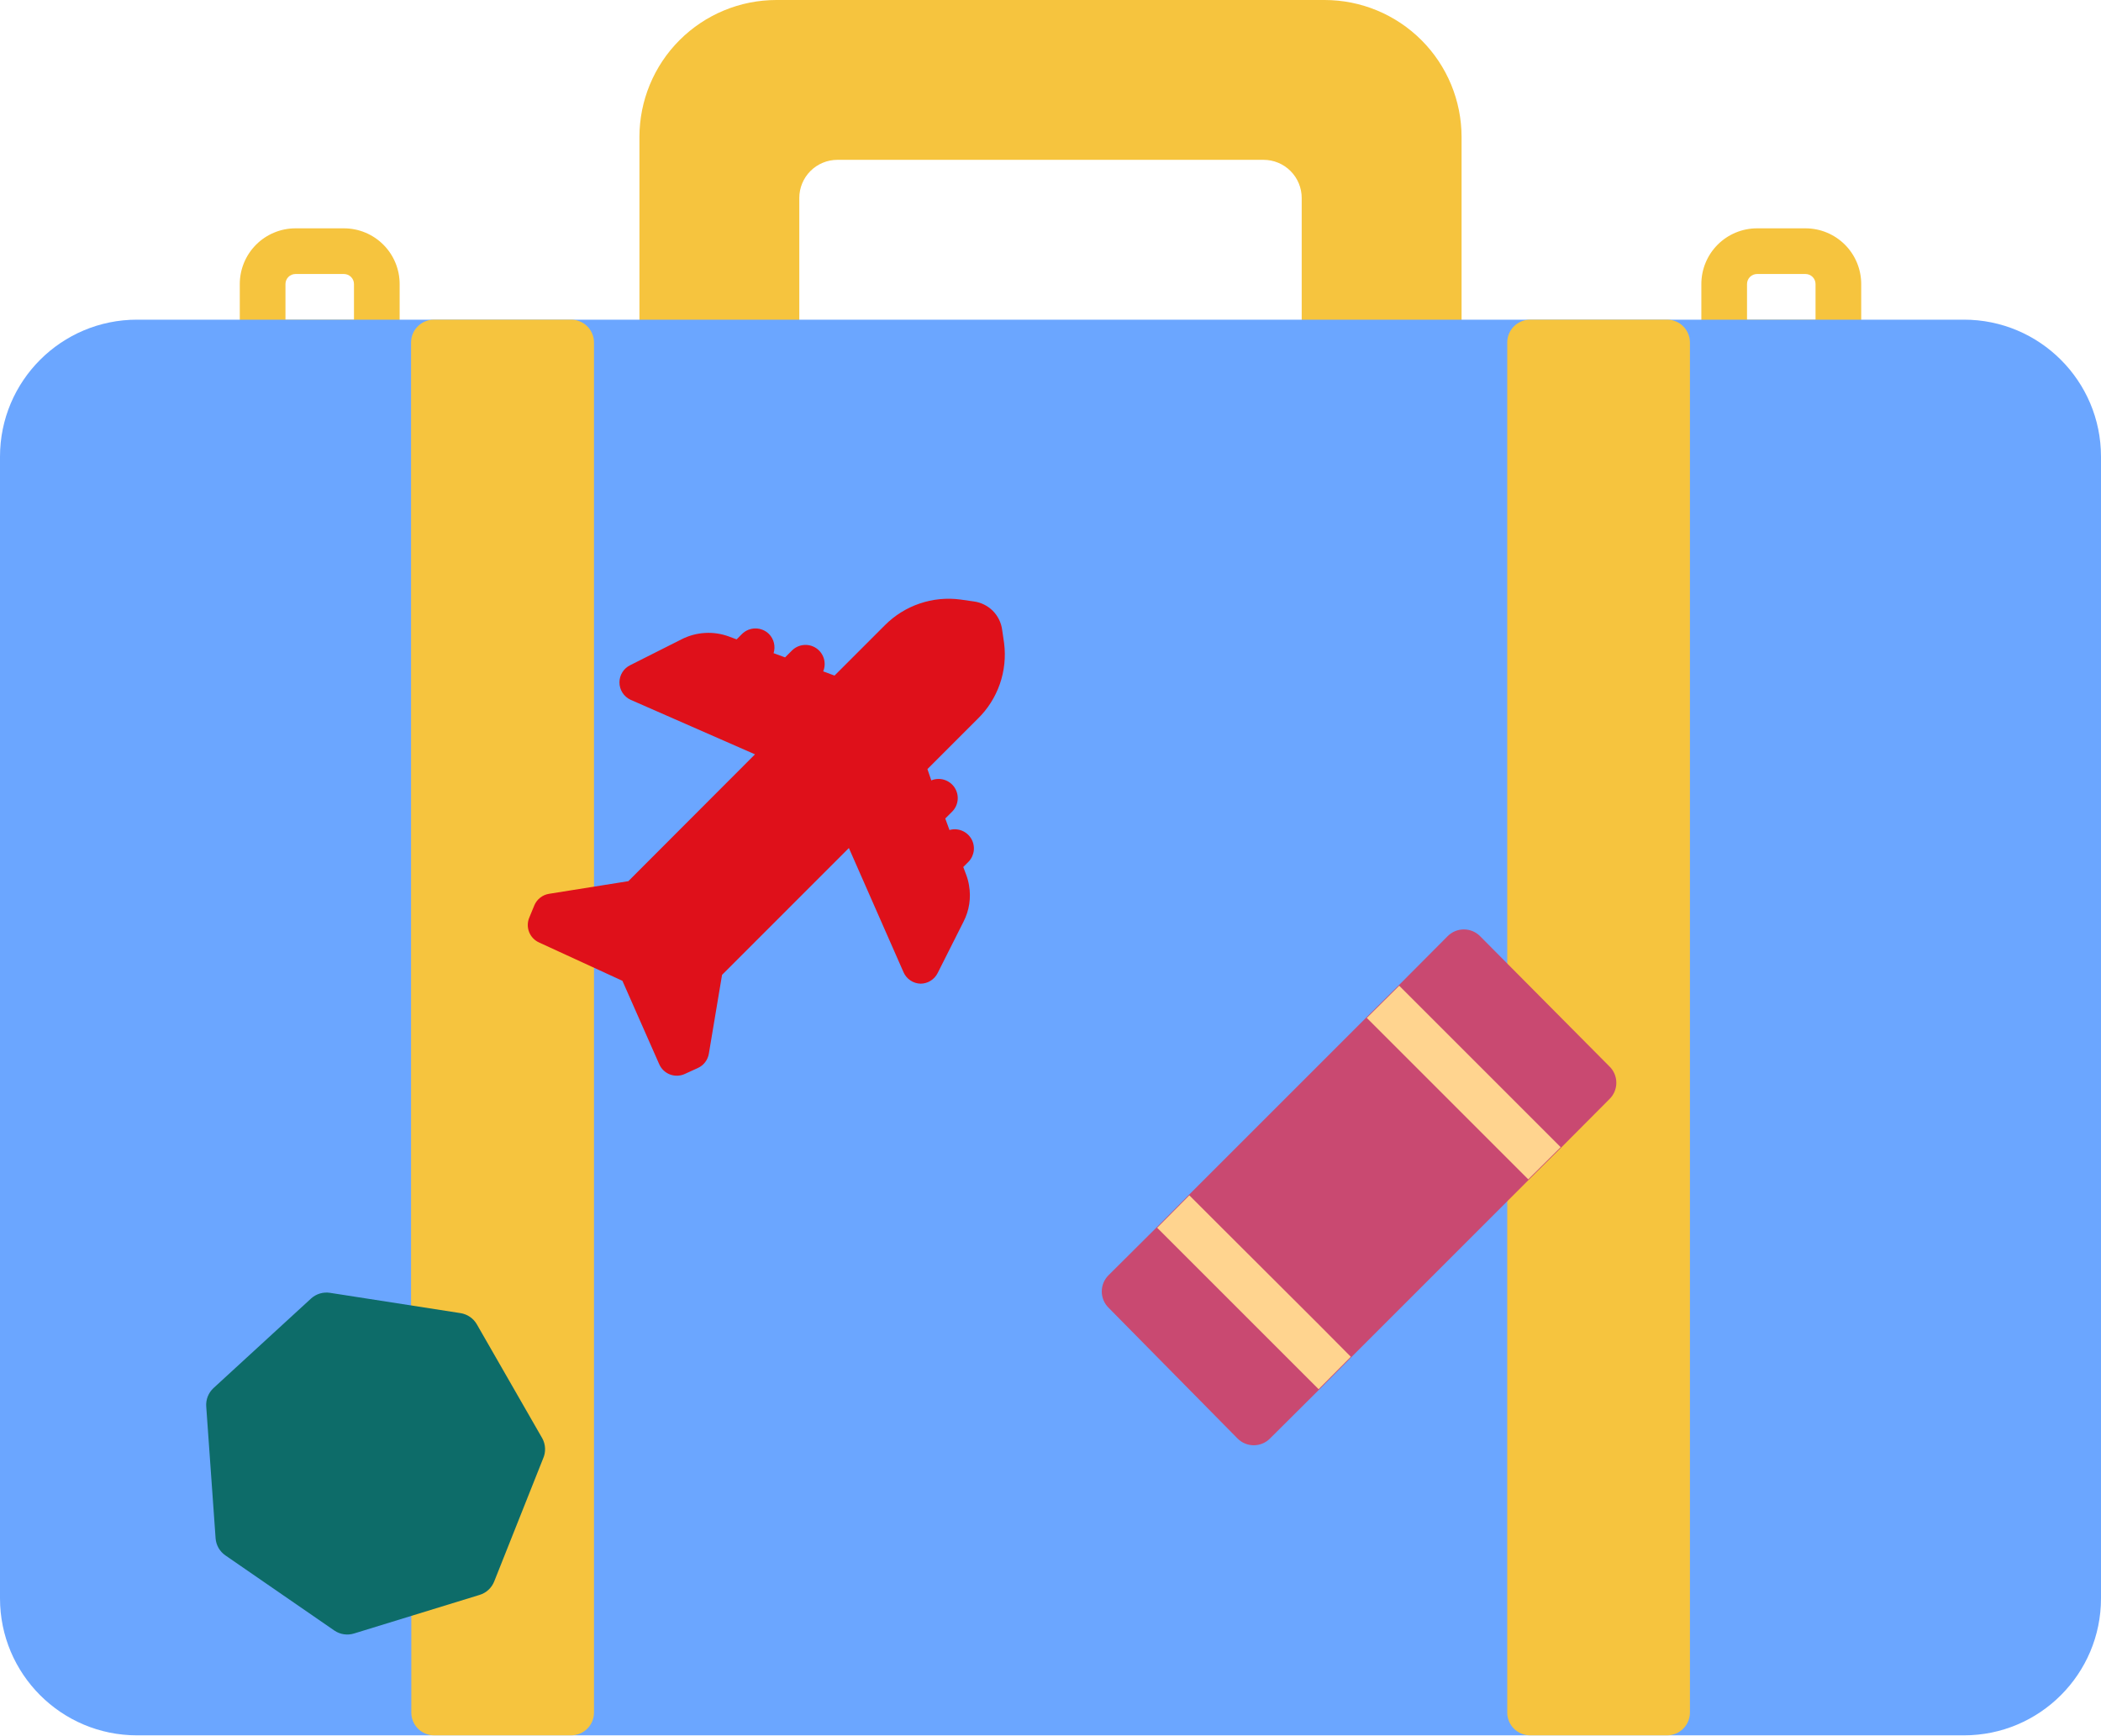
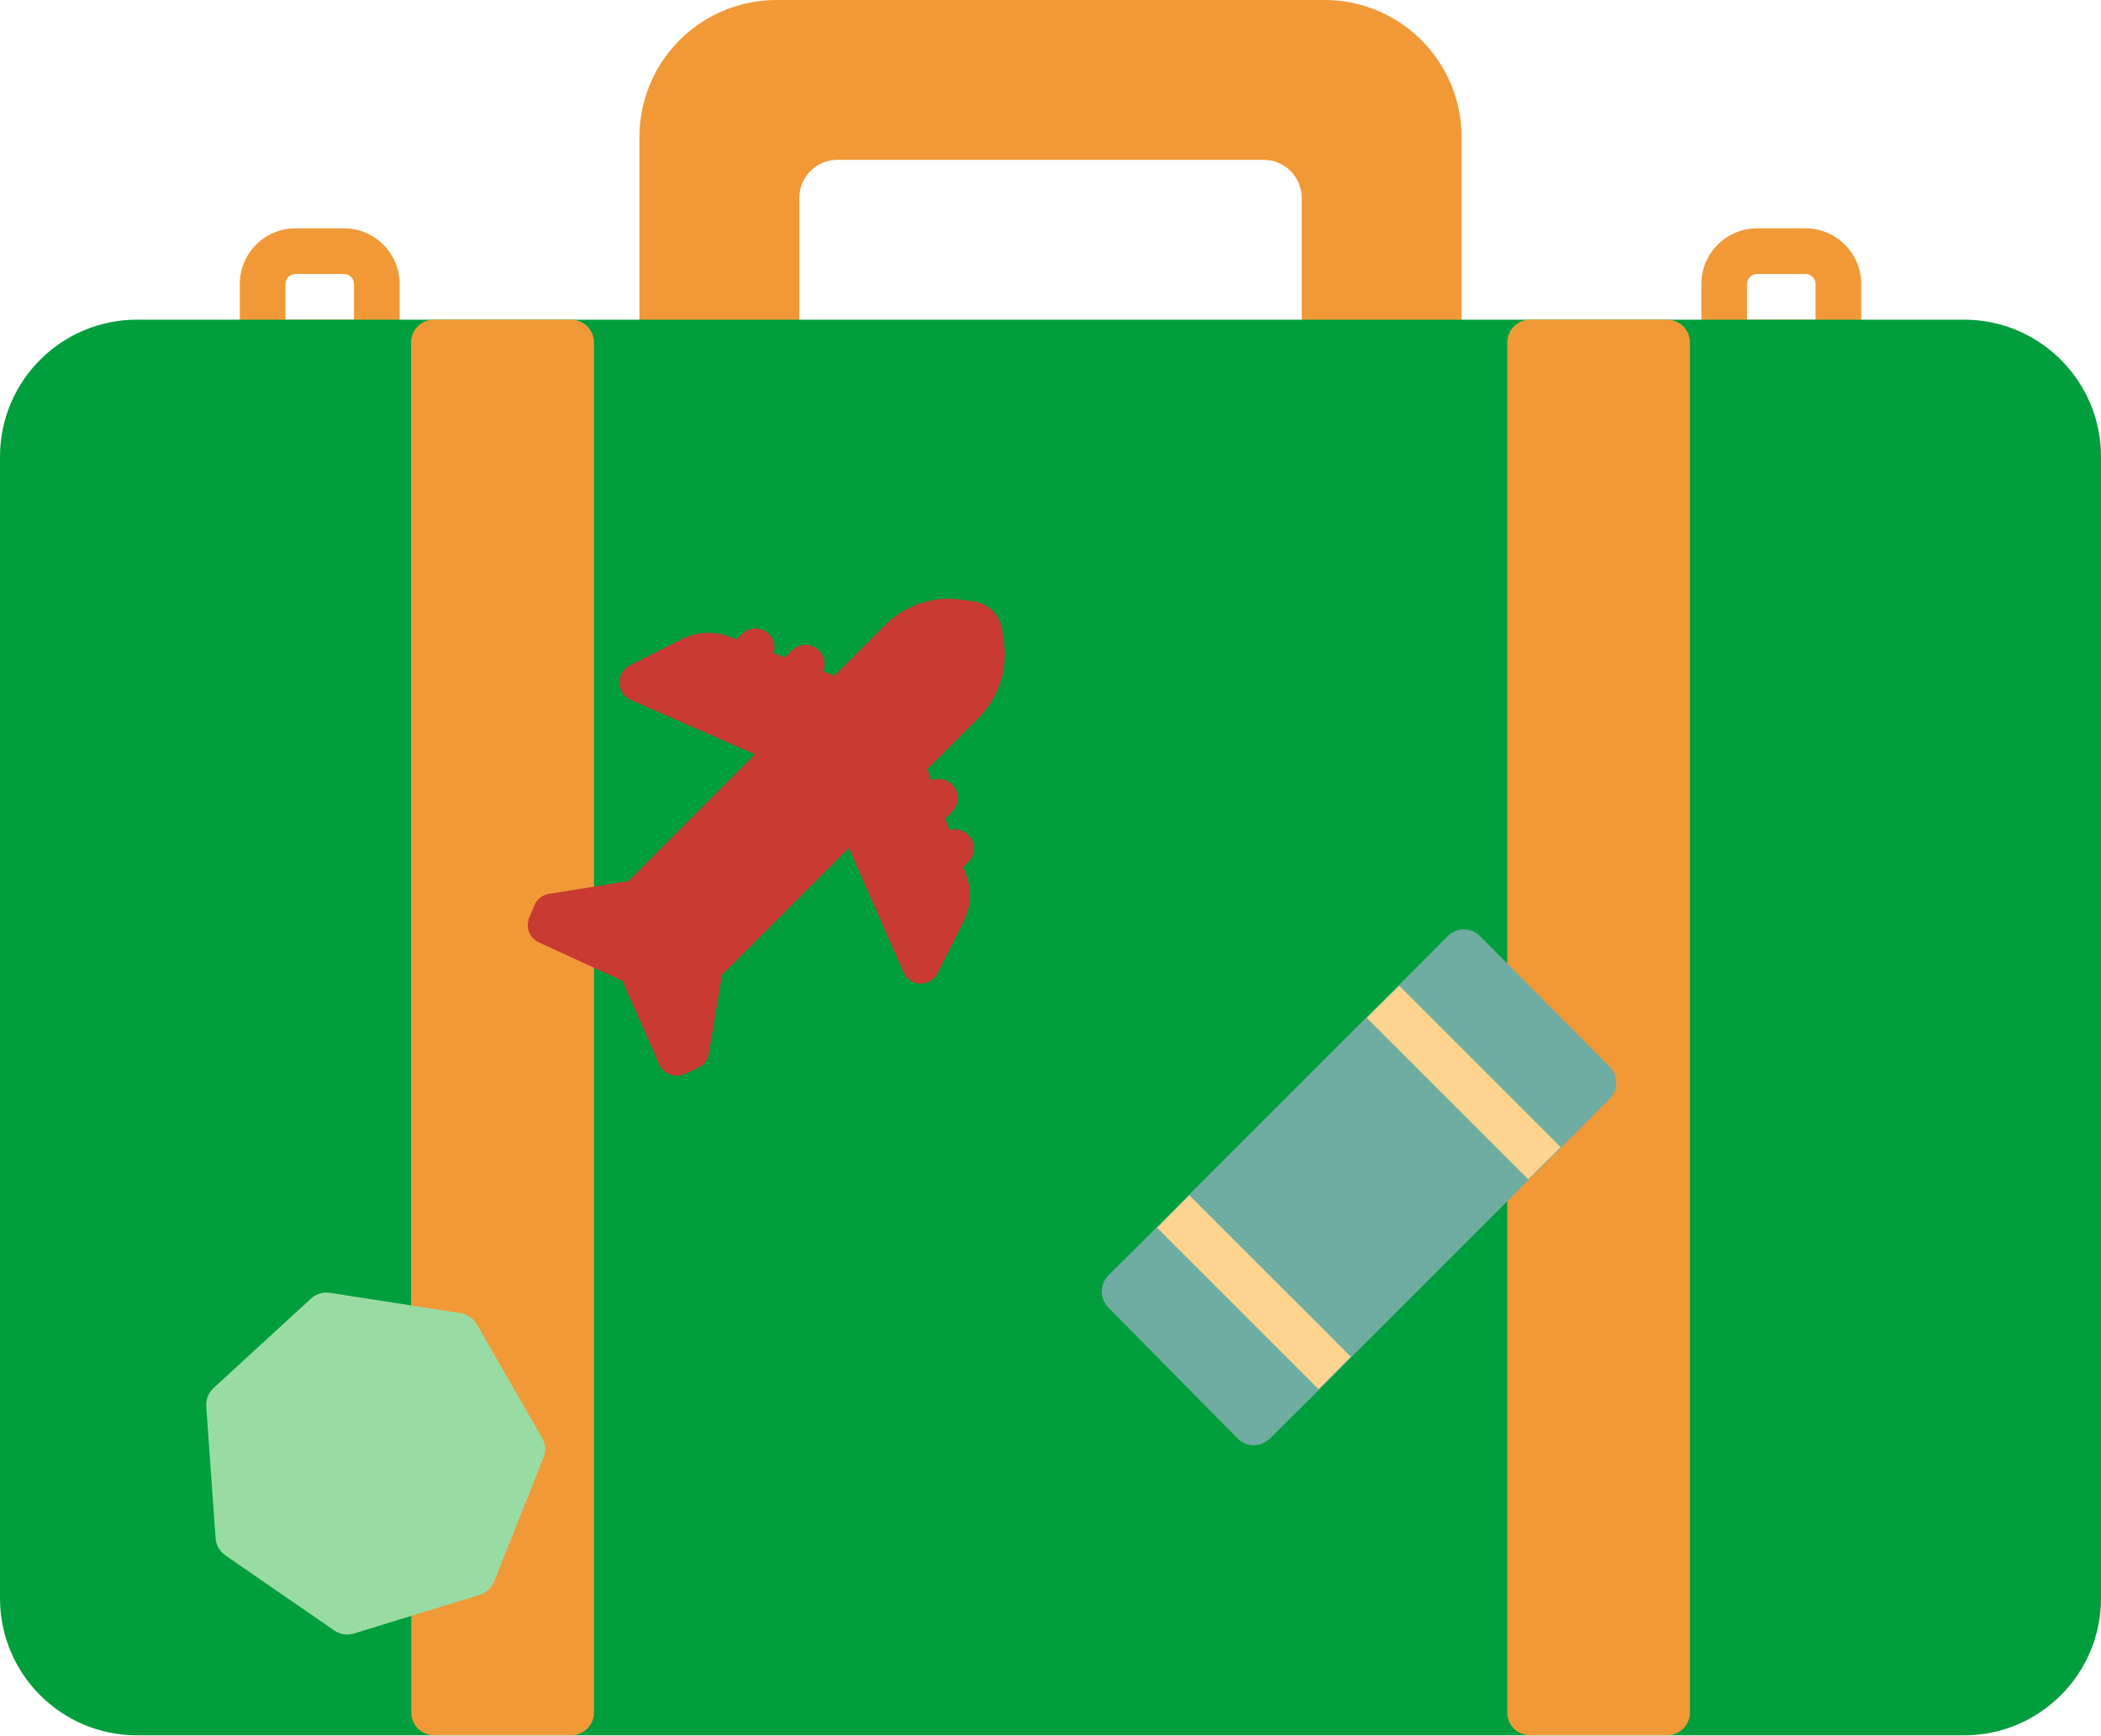
<svg xmlns="http://www.w3.org/2000/svg" width="207" height="171" viewBox="0 0 207 171" fill="none">
-   <path d="M181.125 36H169.875C169.278 36 168.706 35.763 168.284 35.341C167.862 34.919 167.625 34.347 167.625 33.75V27.99C167.625 26.534 168.203 25.138 169.233 24.108C170.263 23.078 171.659 22.5 173.115 22.5H177.885C179.341 22.5 180.737 23.078 181.767 24.108C182.797 25.138 183.375 26.534 183.375 27.99V33.75C183.375 34.347 183.138 34.919 182.716 35.341C182.294 35.763 181.722 36 181.125 36ZM172.125 31.5H178.875V27.99C178.875 27.727 178.771 27.476 178.585 27.29C178.399 27.104 178.148 27 177.885 27H173.115C172.852 27 172.601 27.104 172.415 27.29C172.229 27.476 172.125 27.727 172.125 27.99V31.5Z" fill="#F6C43E" />
-   <path d="M37.125 36H25.875C25.278 36 24.706 35.763 24.284 35.341C23.862 34.919 23.625 34.347 23.625 33.75V27.99C23.625 26.534 24.203 25.138 25.233 24.108C26.263 23.078 27.659 22.5 29.115 22.5H33.885C35.341 22.5 36.737 23.078 37.767 24.108C38.797 25.138 39.375 26.534 39.375 27.99V33.75C39.375 34.347 39.138 34.919 38.716 35.341C38.294 35.763 37.722 36 37.125 36ZM28.125 31.5H34.875V27.99C34.875 27.727 34.771 27.476 34.585 27.29C34.399 27.104 34.148 27 33.885 27H29.115C28.852 27 28.601 27.104 28.415 27.29C28.229 27.476 28.125 27.727 28.125 27.99V31.5Z" fill="#F6C43E" />
-   <path d="M130.5 0H76.5C72.92 0 69.486 1.422 66.954 3.954C64.422 6.486 63 9.92 63 13.5V33.75C63 34.347 63.237 34.919 63.659 35.341C64.081 35.763 64.653 36 65.25 36H76.5C77.097 36 77.669 35.763 78.091 35.341C78.513 34.919 78.75 34.347 78.75 33.75V19.508C78.75 18.511 79.146 17.555 79.85 16.851C80.555 16.146 81.511 15.75 82.507 15.75H124.493C125.489 15.75 126.445 16.146 127.149 16.851C127.854 17.555 128.25 18.511 128.25 19.508V33.75C128.25 34.347 128.487 34.919 128.909 35.341C129.331 35.763 129.903 36 130.5 36H141.75C142.347 36 142.919 35.763 143.341 35.341C143.763 34.919 144 34.347 144 33.75V13.5C144 9.92 142.578 6.486 140.046 3.954C137.514 1.422 134.08 0 130.5 0Z" fill="#F6C43E" />
-   <path d="M193.5 31.5H13.5C6.044 31.5 0 37.544 0 45V157.5C0 164.956 6.044 171 13.5 171H193.5C200.956 171 207 164.956 207 157.5V45C207 37.544 200.956 31.5 193.5 31.5Z" fill="#6BA6FF" />
-   <path d="M56.25 31.5H42.75C42.153 31.5 41.581 31.737 41.159 32.159C40.737 32.581 40.5 33.153 40.5 33.75V131.22C40.493 131.759 40.68 132.283 41.027 132.696C41.374 133.109 41.858 133.384 42.39 133.47L43.605 133.65L48.983 143.078L45 153.158L42.12 154.035C41.642 154.18 41.225 154.479 40.936 154.886C40.647 155.294 40.501 155.786 40.523 156.285V168.75C40.523 169.347 40.76 169.919 41.182 170.341C41.604 170.763 42.176 171 42.773 171H56.273C56.869 171 57.442 170.763 57.864 170.341C58.286 169.919 58.523 169.347 58.523 168.75V33.75C58.523 33.453 58.464 33.158 58.349 32.884C58.235 32.609 58.067 32.36 57.856 32.151C57.644 31.942 57.394 31.777 57.118 31.665C56.843 31.553 56.547 31.497 56.25 31.5Z" fill="#F6C43E" />
-   <path d="M164.25 31.5H150.75C150.153 31.5 149.581 31.737 149.159 32.159C148.737 32.581 148.5 33.153 148.5 33.75V100.463C148.498 100.759 148.555 101.052 148.667 101.326C148.779 101.6 148.944 101.85 149.153 102.06L153.653 106.56L149.153 111.06C148.944 111.27 148.779 111.52 148.667 111.794C148.555 112.068 148.498 112.361 148.5 112.658V168.75C148.5 169.347 148.737 169.919 149.159 170.341C149.581 170.763 150.153 171 150.75 171H164.25C164.847 171 165.419 170.763 165.841 170.341C166.263 169.919 166.5 169.347 166.5 168.75V33.75C166.5 33.153 166.263 32.581 165.841 32.159C165.419 31.737 164.847 31.5 164.25 31.5Z" fill="#F6C43E" />
-   <path d="M53.439 141.75L46.981 130.5C46.814 130.209 46.584 129.958 46.307 129.768C46.031 129.577 45.715 129.45 45.384 129.397L32.514 127.395C32.18 127.343 31.839 127.366 31.516 127.463C31.193 127.561 30.895 127.73 30.646 127.957L21.039 136.777C20.789 137.007 20.595 137.291 20.47 137.606C20.345 137.922 20.294 138.261 20.319 138.6L21.241 151.582C21.266 151.918 21.366 152.244 21.533 152.536C21.701 152.828 21.931 153.079 22.209 153.27L32.941 160.672C33.221 160.864 33.54 160.989 33.875 161.04C34.21 161.091 34.553 161.065 34.876 160.965L47.251 157.162C47.576 157.064 47.874 156.893 48.123 156.664C48.373 156.434 48.567 156.15 48.691 155.835L53.506 143.73C53.647 143.417 53.714 143.075 53.702 142.732C53.69 142.389 53.6 142.053 53.439 141.75Z" fill="#0D6C69" />
-   <path d="M158.536 105.053L145.824 92.25C145.615 92.039 145.366 91.872 145.092 91.757C144.817 91.643 144.523 91.585 144.226 91.585C143.929 91.585 143.635 91.643 143.361 91.757C143.087 91.872 142.838 92.039 142.629 92.25L137.859 97.043L134.664 100.215L117.181 117.698L114.009 120.893L109.216 125.663C109.005 125.872 108.838 126.121 108.724 126.395C108.61 126.669 108.551 126.963 108.551 127.26C108.551 127.557 108.61 127.851 108.724 128.125C108.838 128.4 109.005 128.648 109.216 128.858L121.929 141.75C122.138 141.961 122.387 142.128 122.661 142.243C122.935 142.357 123.229 142.416 123.526 142.416C123.823 142.416 124.117 142.357 124.392 142.243C124.666 142.128 124.915 141.961 125.124 141.75L129.916 136.98L133.089 133.785L150.571 116.303L153.766 113.13L158.536 108.338C158.761 108.127 158.94 107.873 159.063 107.59C159.185 107.308 159.249 107.003 159.249 106.695C159.249 106.387 159.185 106.082 159.063 105.8C158.94 105.517 158.761 105.263 158.536 105.053Z" fill="#C94971" />
-   <path d="M150.57 109.845L141.03 100.305L137.858 97.133L134.663 100.305L150.57 116.213L153.765 113.04L150.57 109.845ZM120.375 120.983L117.18 117.788L114.008 120.983L129.915 136.89L133.088 133.695L129.915 130.5L120.375 120.983Z" fill="#FFD48F" />
-   <path d="M98.927 63.363L98.739 62.079C98.649 61.367 98.326 60.705 97.821 60.196C97.315 59.687 96.656 59.36 95.945 59.266L94.623 59.077C93.272 58.898 91.898 59.033 90.608 59.472C89.318 59.91 88.147 60.641 87.185 61.607L82.221 66.572L81.107 66.157C81.273 65.754 81.295 65.305 81.168 64.888C81.041 64.471 80.774 64.11 80.411 63.867C80.049 63.625 79.613 63.516 79.179 63.558C78.745 63.6 78.339 63.791 78.03 64.099L77.35 64.779L76.218 64.363C76.32 64.037 76.332 63.689 76.252 63.356C76.172 63.024 76.004 62.719 75.764 62.475C75.411 62.124 74.932 61.926 74.433 61.926C73.935 61.926 73.456 62.124 73.103 62.475L72.574 63.004L71.819 62.721C71.068 62.444 70.268 62.324 69.469 62.37C68.671 62.415 67.89 62.625 67.175 62.985L62.116 65.534C61.791 65.686 61.517 65.928 61.325 66.231C61.133 66.533 61.031 66.884 61.031 67.243C61.031 67.601 61.133 67.952 61.325 68.254C61.517 68.557 61.791 68.799 62.116 68.951L74.386 74.332L61.908 86.83L54.093 88.076C53.772 88.127 53.469 88.26 53.215 88.462C52.96 88.663 52.762 88.927 52.639 89.228L52.148 90.418C51.957 90.871 51.95 91.382 52.13 91.841C52.31 92.299 52.662 92.669 53.111 92.872L61.323 96.648L64.947 104.861C65.047 105.092 65.193 105.302 65.375 105.476C65.558 105.651 65.773 105.787 66.009 105.877C66.245 105.966 66.496 106.008 66.748 105.999C67.001 105.99 67.248 105.93 67.477 105.824L68.761 105.238C69.04 105.111 69.284 104.917 69.472 104.673C69.659 104.43 69.785 104.144 69.837 103.841L71.139 96.063L83.636 83.564L89.017 95.798C89.16 96.127 89.394 96.409 89.692 96.609C89.989 96.81 90.338 96.922 90.697 96.931C91.045 96.93 91.387 96.833 91.683 96.649C91.98 96.466 92.22 96.204 92.377 95.893L94.925 90.833C95.496 89.73 95.689 88.469 95.473 87.246C95.415 86.885 95.32 86.53 95.19 86.189L94.906 85.433L95.435 84.905C95.72 84.604 95.898 84.219 95.943 83.807C95.987 83.395 95.895 82.98 95.68 82.626C95.466 82.272 95.141 81.998 94.755 81.847C94.37 81.696 93.945 81.676 93.547 81.79L93.132 80.657L93.811 79.977C94.119 79.668 94.311 79.262 94.353 78.828C94.395 78.393 94.285 77.958 94.043 77.595C93.801 77.233 93.44 76.965 93.023 76.838C92.605 76.712 92.157 76.733 91.754 76.9L91.376 75.786L96.322 70.839C97.307 69.88 98.055 68.706 98.507 67.408C98.959 66.111 99.103 64.725 98.927 63.363Z" fill="#DF101A" />
+   <path d="M181.125 36H169.875C169.278 36 168.706 35.763 168.284 35.341C167.862 34.919 167.625 34.347 167.625 33.75V27.99C167.625 26.534 168.203 25.138 169.233 24.108C170.263 23.078 171.659 22.5 173.115 22.5H177.885C179.341 22.5 180.737 23.078 181.767 24.108C182.797 25.138 183.375 26.534 183.375 27.99V33.75C183.375 34.347 183.138 34.919 182.716 35.341C182.294 35.763 181.722 36 181.125 36ZM172.125 31.5H178.875V27.99C178.875 27.727 178.771 27.476 178.585 27.29C178.399 27.104 178.148 27 177.885 27H173.115C172.852 27 172.601 27.104 172.415 27.29C172.229 27.476 172.125 27.727 172.125 27.99V31.5Z" fill="#F19937" />
+   <path d="M37.125 36H25.875C25.278 36 24.706 35.763 24.284 35.341C23.862 34.919 23.625 34.347 23.625 33.75V27.99C23.625 26.534 24.203 25.138 25.233 24.108C26.263 23.078 27.659 22.5 29.115 22.5H33.885C35.341 22.5 36.737 23.078 37.767 24.108C38.797 25.138 39.375 26.534 39.375 27.99V33.75C39.375 34.347 39.138 34.919 38.716 35.341C38.294 35.763 37.722 36 37.125 36ZM28.125 31.5H34.875V27.99C34.875 27.727 34.771 27.476 34.585 27.29C34.399 27.104 34.148 27 33.885 27H29.115C28.852 27 28.601 27.104 28.415 27.29C28.229 27.476 28.125 27.727 28.125 27.99V31.5Z" fill="#F19937" />
+   <path d="M130.5 0H76.5C72.92 0 69.486 1.422 66.954 3.954C64.422 6.486 63 9.92 63 13.5V33.75C63 34.347 63.237 34.919 63.659 35.341C64.081 35.763 64.653 36 65.25 36H76.5C77.097 36 77.669 35.763 78.091 35.341C78.513 34.919 78.75 34.347 78.75 33.75V19.508C78.75 18.511 79.146 17.555 79.85 16.851C80.555 16.146 81.511 15.75 82.507 15.75H124.493C125.489 15.75 126.445 16.146 127.149 16.851C127.854 17.555 128.25 18.511 128.25 19.508V33.75C128.25 34.347 128.487 34.919 128.909 35.341C129.331 35.763 129.903 36 130.5 36H141.75C142.347 36 142.919 35.763 143.341 35.341C143.763 34.919 144 34.347 144 33.75V13.5C144 9.92 142.578 6.486 140.046 3.954C137.514 1.422 134.08 0 130.5 0Z" fill="#F19937" />
+   <path d="M193.5 31.5H13.5C6.044 31.5 0 37.544 0 45V157.5C0 164.956 6.044 171 13.5 171H193.5C200.956 171 207 164.956 207 157.5V45C207 37.544 200.956 31.5 193.5 31.5Z" fill="#009E3D" />
+   <path d="M56.25 31.5H42.75C42.153 31.5 41.581 31.737 41.159 32.159C40.737 32.581 40.5 33.153 40.5 33.75V131.22C40.493 131.759 40.68 132.283 41.027 132.696C41.374 133.109 41.858 133.384 42.39 133.47L43.605 133.65L48.983 143.078L45 153.158L42.12 154.035C41.642 154.18 41.225 154.479 40.936 154.886C40.647 155.294 40.501 155.786 40.523 156.285V168.75C40.523 169.347 40.76 169.919 41.182 170.341C41.604 170.763 42.176 171 42.773 171H56.273C56.869 171 57.442 170.763 57.864 170.341C58.286 169.919 58.523 169.347 58.523 168.75V33.75C58.523 33.453 58.464 33.158 58.349 32.884C58.235 32.609 58.067 32.36 57.856 32.151C57.644 31.942 57.394 31.777 57.118 31.665C56.843 31.553 56.547 31.497 56.25 31.5Z" fill="#F19937" />
+   <path d="M164.25 31.5H150.75C150.153 31.5 149.581 31.737 149.159 32.159C148.737 32.581 148.5 33.153 148.5 33.75V100.463C148.498 100.759 148.555 101.052 148.667 101.326C148.779 101.6 148.944 101.85 149.153 102.06L153.653 106.56L149.153 111.06C148.944 111.27 148.779 111.52 148.667 111.794C148.555 112.068 148.498 112.361 148.5 112.658V168.75C148.5 169.347 148.737 169.919 149.159 170.341C149.581 170.763 150.153 171 150.75 171H164.25C164.847 171 165.419 170.763 165.841 170.341C166.263 169.919 166.5 169.347 166.5 168.75V33.75C166.5 33.153 166.263 32.581 165.841 32.159C165.419 31.737 164.847 31.5 164.25 31.5Z" fill="#F19937" />
+   <path d="M53.439 141.749L46.981 130.499C46.814 130.208 46.584 129.958 46.307 129.767C46.031 129.576 45.715 129.45 45.384 129.397L32.514 127.394C32.18 127.342 31.839 127.365 31.516 127.463C31.193 127.56 30.895 127.729 30.646 127.957L21.039 136.777C20.789 137.007 20.595 137.29 20.47 137.606C20.345 137.921 20.294 138.261 20.319 138.599L21.241 151.582C21.266 151.918 21.366 152.244 21.533 152.536C21.701 152.828 21.931 153.078 22.209 153.269L32.941 160.672C33.221 160.863 33.54 160.989 33.875 161.04C34.21 161.09 34.553 161.065 34.876 160.964L47.251 157.162C47.576 157.063 47.874 156.893 48.123 156.663C48.373 156.433 48.567 156.15 48.691 155.834L53.506 143.729C53.647 143.416 53.714 143.075 53.702 142.732C53.69 142.388 53.6 142.052 53.439 141.749Z" fill="#98DCA4" />
+   <path d="M158.536 105.052L145.824 92.249C145.615 92.039 145.366 91.871 145.092 91.757C144.817 91.643 144.523 91.584 144.226 91.584C143.929 91.584 143.635 91.643 143.361 91.757C143.087 91.871 142.838 92.039 142.629 92.249L137.859 97.042L134.664 100.215L117.181 117.697L114.009 120.892L109.216 125.662C109.005 125.871 108.838 126.12 108.724 126.394C108.61 126.668 108.551 126.963 108.551 127.26C108.551 127.557 108.61 127.851 108.724 128.125C108.838 128.399 109.005 128.648 109.216 128.857L121.929 141.75C122.138 141.96 122.387 142.128 122.661 142.242C122.935 142.356 123.229 142.415 123.526 142.415C123.823 142.415 124.117 142.356 124.392 142.242C124.666 142.128 124.915 141.96 125.124 141.75L129.916 136.98L133.089 133.785L150.571 116.302L153.766 113.13L158.536 108.337C158.761 108.127 158.94 107.872 159.063 107.59C159.185 107.307 159.249 107.002 159.249 106.695C159.249 106.387 159.185 106.082 159.063 105.799C158.94 105.517 158.761 105.263 158.536 105.052Z" fill="#6FACA1" />
+   <path d="M150.572 109.845L141.032 100.305L137.86 97.133L134.665 100.305L150.572 116.213L153.767 113.04L150.572 109.845ZM120.377 120.983L117.182 117.788L114.01 120.983L129.917 136.89L133.09 133.695L129.917 130.5L120.377 120.983Z" fill="#FFD48F" />
+   <path d="M98.927 63.363L98.739 62.079C98.649 61.367 98.326 60.705 97.821 60.196C97.315 59.687 96.656 59.36 95.945 59.266L94.623 59.077C93.272 58.898 91.898 59.033 90.608 59.472C89.318 59.91 88.147 60.641 87.185 61.607L82.221 66.572L81.107 66.157C81.273 65.754 81.295 65.305 81.168 64.888C81.041 64.471 80.774 64.11 80.411 63.867C80.049 63.625 79.613 63.516 79.179 63.558C78.745 63.6 78.339 63.791 78.03 64.099L77.35 64.779L76.218 64.363C76.32 64.037 76.332 63.689 76.252 63.356C76.172 63.024 76.004 62.719 75.764 62.475C75.411 62.124 74.932 61.926 74.433 61.926C73.935 61.926 73.456 62.124 73.103 62.475L72.574 63.004L71.819 62.721C71.068 62.444 70.268 62.324 69.469 62.37C68.671 62.415 67.89 62.625 67.175 62.985L62.116 65.534C61.791 65.686 61.517 65.928 61.325 66.231C61.133 66.533 61.031 66.884 61.031 67.243C61.031 67.601 61.133 67.952 61.325 68.254C61.517 68.557 61.791 68.799 62.116 68.951L74.386 74.332L61.908 86.83L54.093 88.076C53.772 88.127 53.469 88.26 53.215 88.462C52.96 88.663 52.762 88.927 52.639 89.228L52.148 90.418C51.957 90.871 51.95 91.382 52.13 91.841C52.31 92.299 52.662 92.669 53.111 92.872L61.323 96.648L64.947 104.861C65.047 105.092 65.193 105.302 65.375 105.476C65.558 105.651 65.773 105.787 66.009 105.877C66.245 105.966 66.496 106.008 66.748 105.999C67.001 105.99 67.248 105.93 67.477 105.824L68.761 105.238C69.04 105.111 69.284 104.917 69.472 104.673C69.659 104.43 69.785 104.144 69.837 103.841L71.139 96.063L83.636 83.564L89.017 95.798C89.16 96.127 89.394 96.409 89.692 96.609C89.989 96.81 90.338 96.922 90.697 96.931C91.045 96.93 91.387 96.833 91.683 96.649C91.98 96.466 92.22 96.204 92.377 95.893L94.925 90.833C95.496 89.73 95.689 88.469 95.473 87.246C95.415 86.885 95.32 86.53 95.19 86.189L94.906 85.433L95.435 84.905C95.72 84.604 95.898 84.219 95.943 83.807C95.987 83.395 95.895 82.98 95.68 82.626C95.466 82.272 95.141 81.998 94.755 81.847C94.37 81.696 93.945 81.676 93.547 81.79L93.132 80.657L93.811 79.977C94.119 79.668 94.311 79.262 94.353 78.828C94.395 78.393 94.285 77.958 94.043 77.595C93.801 77.233 93.44 76.965 93.023 76.838C92.605 76.712 92.157 76.733 91.754 76.9L91.376 75.786L96.322 70.839C97.307 69.88 98.055 68.706 98.507 67.408C98.959 66.111 99.103 64.725 98.927 63.363Z" fill="#C83A32" />
</svg>
